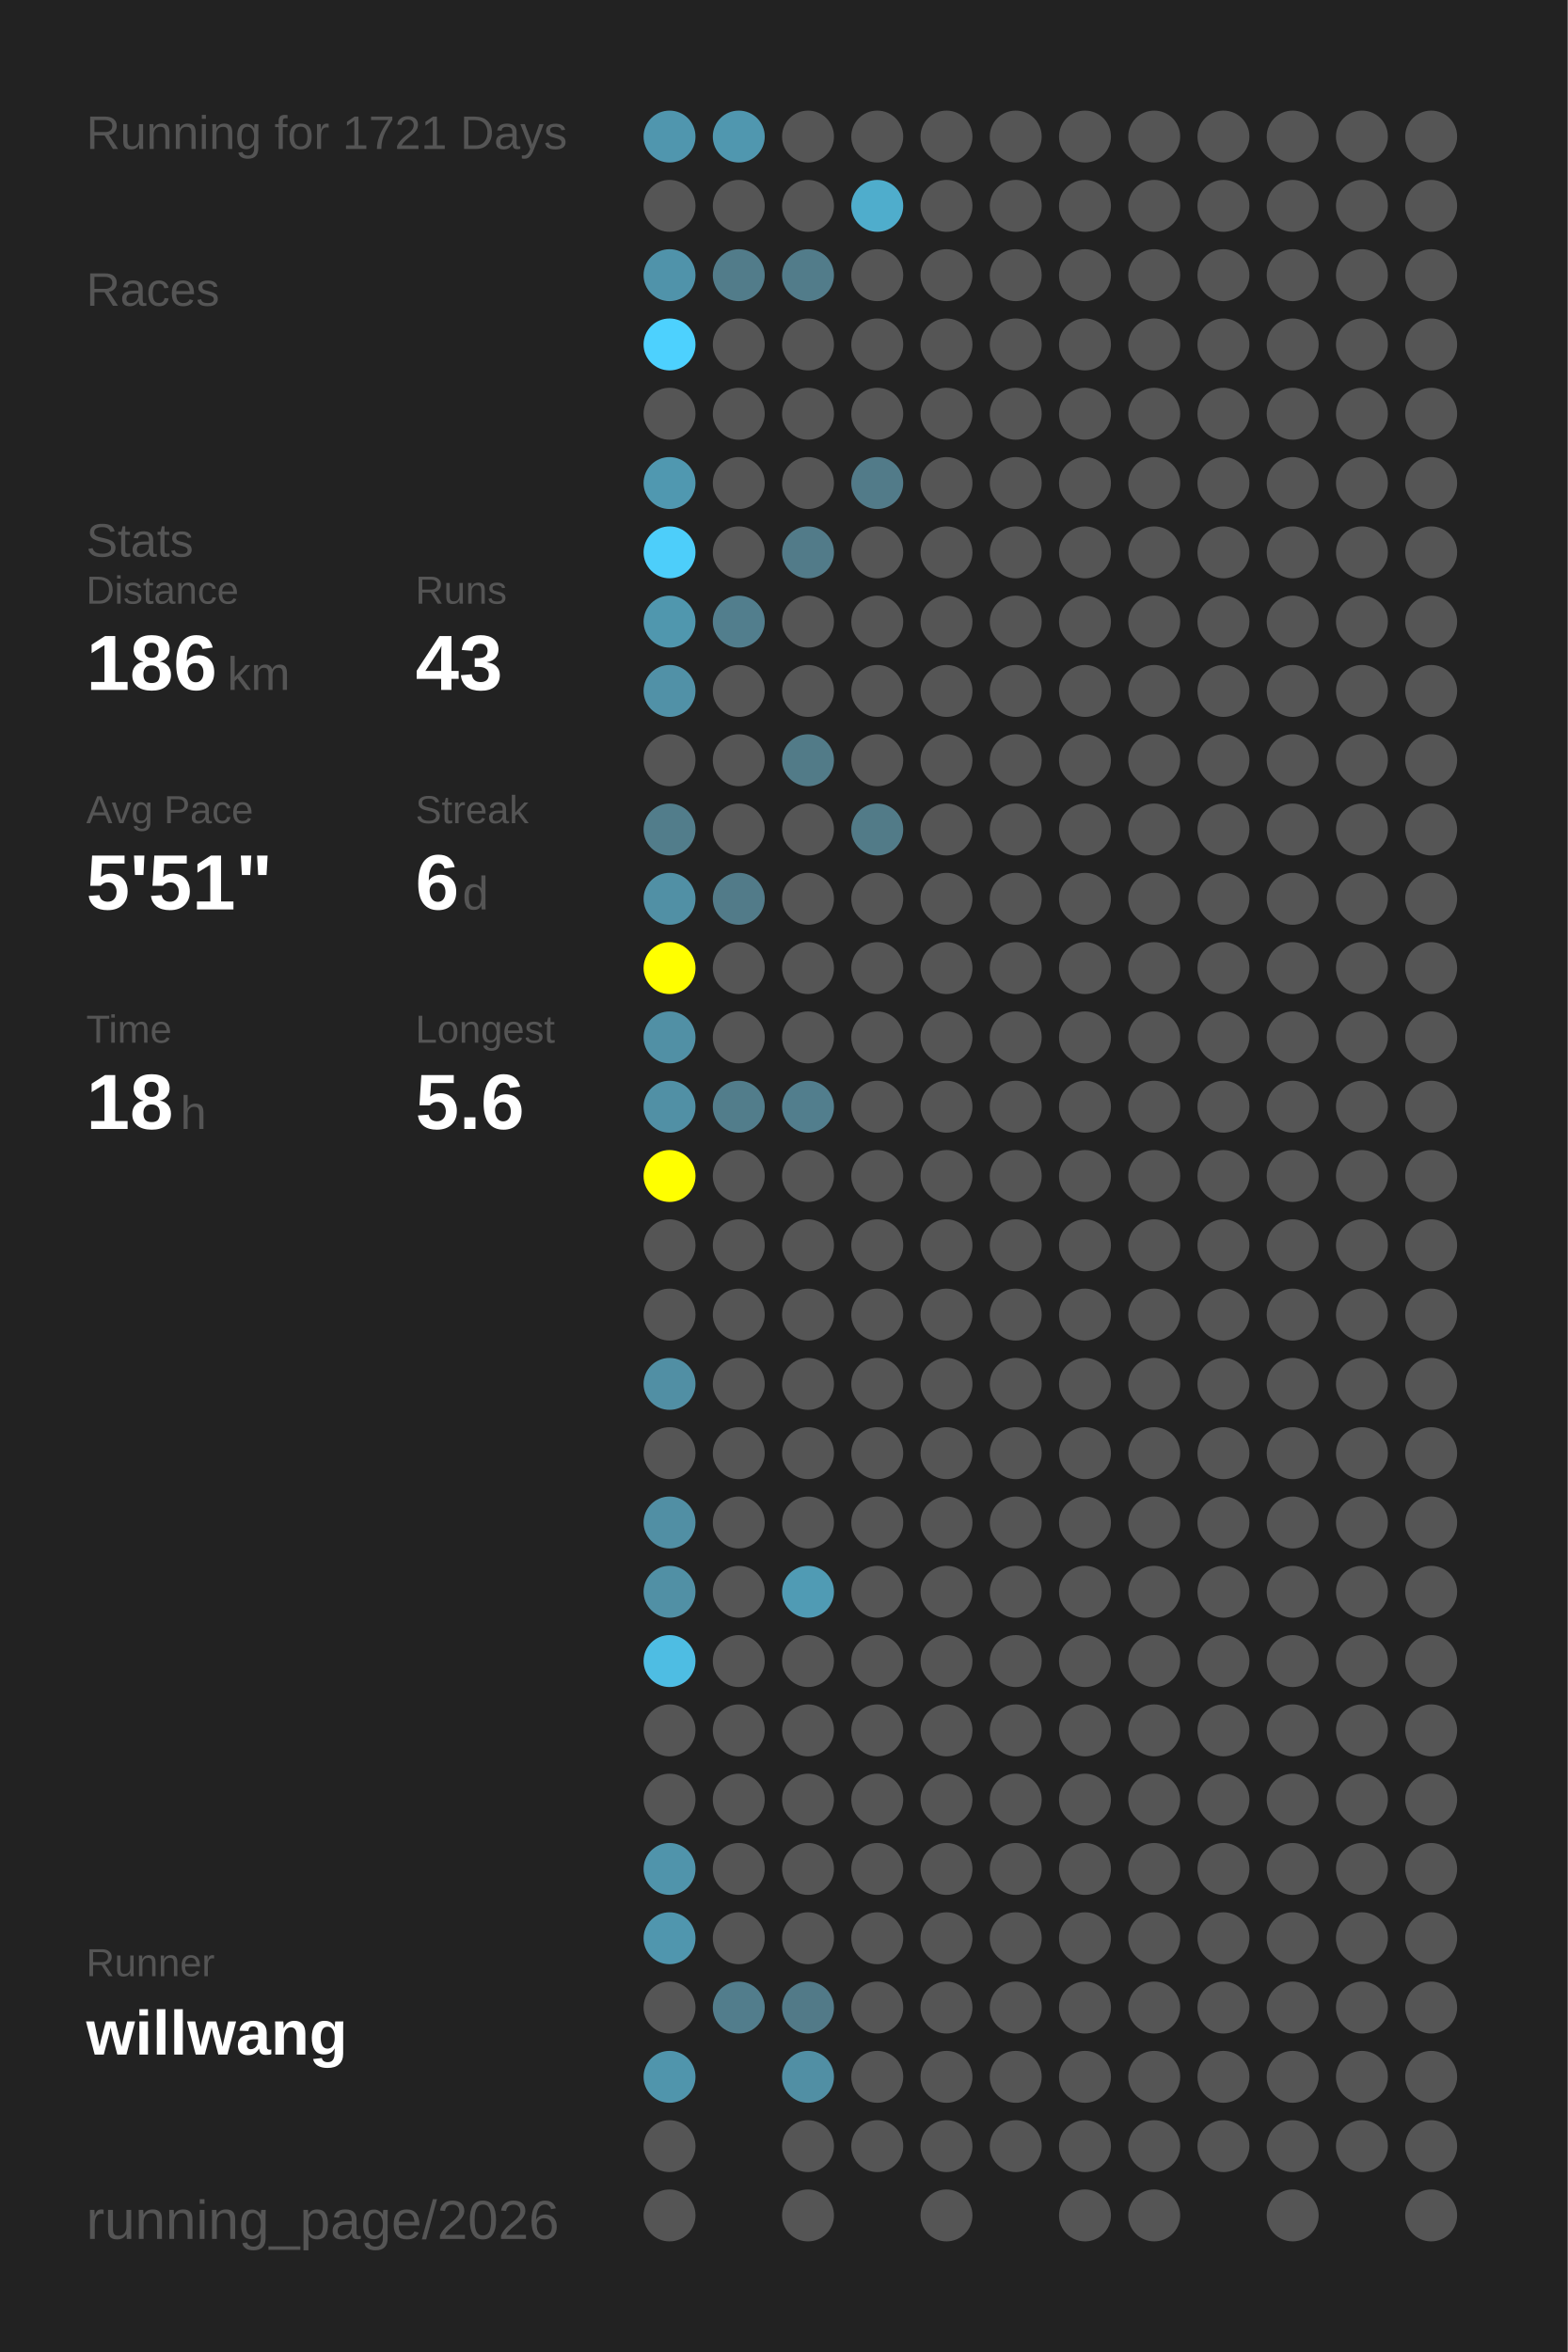
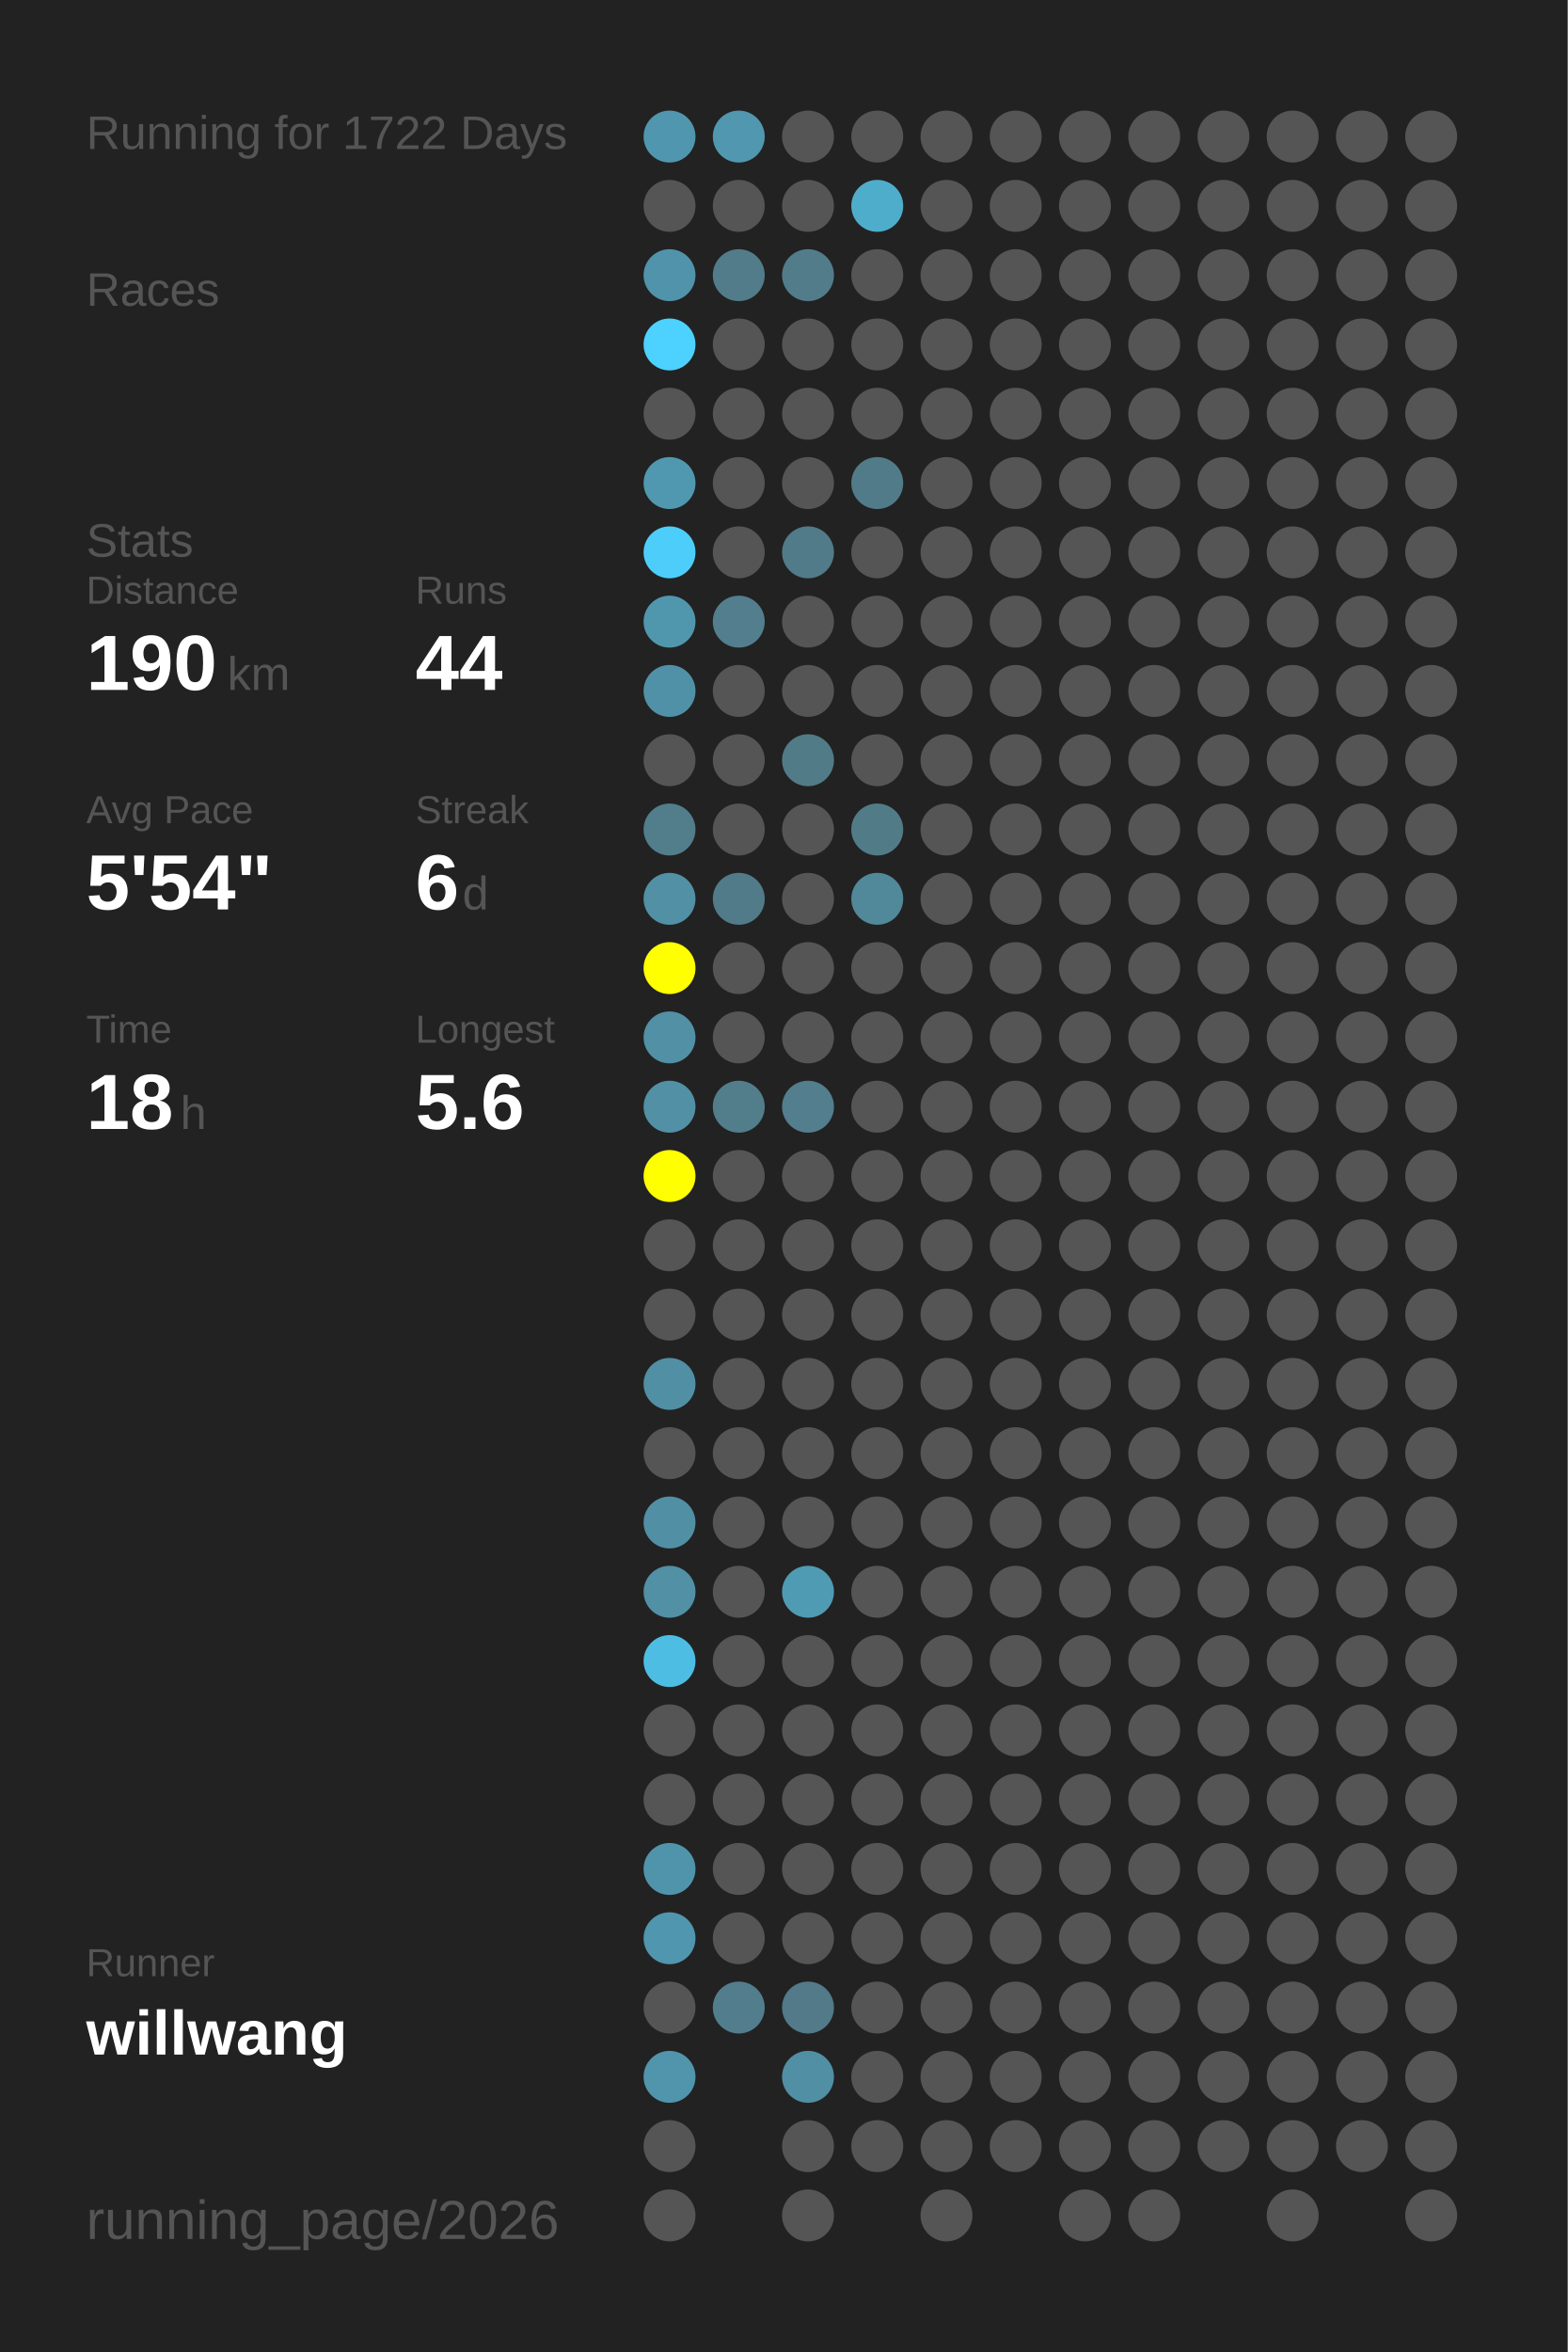
<svg xmlns="http://www.w3.org/2000/svg" baseProfile="full" height="300mm" version="1.1" viewBox="0,0,200,300" width="200mm">
  <defs />
  <rect fill="#222222" height="300" width="200" x="0" y="0" />
-   <text fill="#555555" style="font-size:6px; font-family:Arial;" x="11" y="19">Running for 1721 Days</text>
+   <text fill="#555555" style="font-size:6px; font-family:Arial;" x="11" y="19">Running for 1722 Days</text>
  <text fill="#555555" style="font-size:6px; font-family:Arial;" x="11" y="39">Races</text>
  <text fill="#555555" style="font-size:6px; font-family:Arial;" x="11" y="71">Stats</text>
  <text fill="#555555" style="font-size:5px; font-family:Arial;" x="11" y="77">Distance</text>
-   <text fill="#FFFFFF" style="font-size:10px; font-family:Arial; font-weight:bold;" x="11" y="88">186</text>
+   <text fill="#FFFFFF" style="font-size:10px; font-family:Arial; font-weight:bold;" x="11" y="88">190</text>
  <text fill="#555555" style="font-size:6px; font-family:Arial;" x="29" y="88">km</text>
  <text fill="#555555" style="font-size:5px; font-family:Arial;" x="53" y="77">Runs</text>
-   <text fill="#FFFFFF" style="font-size:10px; font-family:Arial; font-weight:bold;" x="53" y="88">43</text>
+   <text fill="#FFFFFF" style="font-size:10px; font-family:Arial; font-weight:bold;" x="53" y="88">44</text>
  <text fill="#555555" style="font-size:5px; font-family:Arial;" x="11" y="105">Avg Pace</text>
-   <text fill="#FFFFFF" style="font-size:10px; font-family:Arial; font-weight:bold;" x="11" y="116">5'51"</text>
+   <text fill="#FFFFFF" style="font-size:10px; font-family:Arial; font-weight:bold;" x="11" y="116">5'54"</text>
  <text fill="#555555" style="font-size:5px; font-family:Arial;" x="53" y="105">Streak</text>
  <text fill="#FFFFFF" style="font-size:10px; font-family:Arial; font-weight:bold;" x="53" y="116">6</text>
  <text fill="#555555" style="font-size:6px; font-family:Arial;" x="59" y="116">d</text>
  <text fill="#555555" style="font-size:5px; font-family:Arial;" x="11" y="133">Time</text>
  <text fill="#FFFFFF" style="font-size:10px; font-family:Arial; font-weight:bold;" x="11" y="144">18</text>
  <text fill="#555555" style="font-size:6px; font-family:Arial;" x="23" y="144">h</text>
  <text fill="#555555" style="font-size:5px; font-family:Arial;" x="53" y="133">Longest</text>
  <text fill="#FFFFFF" style="font-size:10px; font-family:Arial; font-weight:bold;" x="53" y="144">5.6</text>
  <text fill="#555555" style="font-size:5px; font-family:Arial;" x="11" y="252.065">Runner</text>
  <text fill="#FFFFFF" style="font-size:8px; font-family:Arial; font-weight:bold;" x="11" y="262.065">willwang</text>
  <text fill="#555555" style="font-size:7px; font-family:Arial;" x="11" y="285.581">running_page/2026</text>
  <circle cx="85.417" cy="17.419" fill="#5096ae" r="3.312" />
  <circle cx="85.417" cy="26.258" fill="#555555" r="3.312" />
  <circle cx="85.417" cy="35.097" fill="#5093aa" r="3.312" />
  <circle cx="85.417" cy="43.935" fill="#4dd1fe" r="3.312" />
  <circle cx="85.417" cy="52.774" fill="#555555" r="3.312" />
  <circle cx="85.417" cy="61.613" fill="#5098b0" r="3.312" />
  <circle cx="85.417" cy="70.452" fill="#4dcefa" r="3.312" />
  <circle cx="85.417" cy="79.29" fill="#5097ae" r="3.312" />
  <circle cx="85.417" cy="88.129" fill="#5191a7" r="3.312" />
  <circle cx="85.417" cy="96.968" fill="#555555" r="3.312" />
  <circle cx="85.417" cy="105.806" fill="#527d8b" r="3.312" />
  <circle cx="85.417" cy="114.645" fill="#5190a5" r="3.312" />
  <circle cx="85.417" cy="123.484" fill="#FFFF00" r="3.312" />
  <circle cx="85.417" cy="132.323" fill="#5190a5" r="3.312" />
  <circle cx="85.417" cy="141.161" fill="#5190a5" r="3.312" />
  <circle cx="85.417" cy="150" fill="#FFFF00" r="3.312" />
  <circle cx="85.417" cy="158.839" fill="#555555" r="3.312" />
  <circle cx="85.417" cy="167.677" fill="#555555" r="3.312" />
  <circle cx="85.417" cy="176.516" fill="#518fa4" r="3.312" />
  <circle cx="85.417" cy="185.355" fill="#555555" r="3.312" />
  <circle cx="85.417" cy="194.194" fill="#518fa4" r="3.312" />
  <circle cx="85.417" cy="203.032" fill="#5190a5" r="3.312" />
  <circle cx="85.417" cy="211.871" fill="#4ebde3" r="3.312" />
  <circle cx="85.417" cy="220.71" fill="#555555" r="3.312" />
  <circle cx="85.417" cy="229.548" fill="#555555" r="3.312" />
  <circle cx="85.417" cy="238.387" fill="#5094ab" r="3.312" />
  <circle cx="85.417" cy="247.226" fill="#5096ae" r="3.312" />
  <circle cx="85.417" cy="256.065" fill="#555555" r="3.312" />
  <circle cx="85.417" cy="264.903" fill="#5095ac" r="3.312" />
  <circle cx="85.417" cy="273.742" fill="#555555" r="3.312" />
  <circle cx="85.417" cy="282.581" fill="#555555" r="3.312" />
  <circle cx="94.25" cy="17.419" fill="#5097af" r="3.312" />
  <circle cx="94.25" cy="26.258" fill="#555555" r="3.312" />
  <circle cx="94.25" cy="35.097" fill="#527c8a" r="3.312" />
  <circle cx="94.25" cy="43.935" fill="#555555" r="3.312" />
  <circle cx="94.25" cy="52.774" fill="#555555" r="3.312" />
  <circle cx="94.25" cy="61.613" fill="#555555" r="3.312" />
  <circle cx="94.25" cy="70.452" fill="#555555" r="3.312" />
  <circle cx="94.25" cy="79.29" fill="#527e8d" r="3.312" />
  <circle cx="94.25" cy="88.129" fill="#555555" r="3.312" />
  <circle cx="94.25" cy="96.968" fill="#555555" r="3.312" />
  <circle cx="94.25" cy="105.806" fill="#555555" r="3.312" />
  <circle cx="94.25" cy="114.645" fill="#527b89" r="3.312" />
  <circle cx="94.25" cy="123.484" fill="#555555" r="3.312" />
  <circle cx="94.25" cy="132.323" fill="#555555" r="3.312" />
  <circle cx="94.25" cy="141.161" fill="#527d8b" r="3.312" />
  <circle cx="94.25" cy="150" fill="#555555" r="3.312" />
  <circle cx="94.25" cy="158.839" fill="#555555" r="3.312" />
  <circle cx="94.25" cy="167.677" fill="#555555" r="3.312" />
  <circle cx="94.25" cy="176.516" fill="#555555" r="3.312" />
  <circle cx="94.25" cy="185.355" fill="#555555" r="3.312" />
  <circle cx="94.25" cy="194.194" fill="#555555" r="3.312" />
  <circle cx="94.25" cy="203.032" fill="#555555" r="3.312" />
  <circle cx="94.25" cy="211.871" fill="#555555" r="3.312" />
  <circle cx="94.25" cy="220.71" fill="#555555" r="3.312" />
  <circle cx="94.25" cy="229.548" fill="#555555" r="3.312" />
  <circle cx="94.25" cy="238.387" fill="#555555" r="3.312" />
  <circle cx="94.25" cy="247.226" fill="#555555" r="3.312" />
  <circle cx="94.25" cy="256.065" fill="#527d8c" r="3.312" />
  <circle cx="103.083" cy="17.419" fill="#555555" r="3.312" />
  <circle cx="103.083" cy="26.258" fill="#555555" r="3.312" />
  <circle cx="103.083" cy="35.097" fill="#527c8a" r="3.312" />
  <circle cx="103.083" cy="43.935" fill="#555555" r="3.312" />
  <circle cx="103.083" cy="52.774" fill="#555555" r="3.312" />
  <circle cx="103.083" cy="61.613" fill="#555555" r="3.312" />
  <circle cx="103.083" cy="70.452" fill="#527b89" r="3.312" />
  <circle cx="103.083" cy="79.29" fill="#555555" r="3.312" />
  <circle cx="103.083" cy="88.129" fill="#555555" r="3.312" />
  <circle cx="103.083" cy="96.968" fill="#527b88" r="3.312" />
  <circle cx="103.083" cy="105.806" fill="#555555" r="3.312" />
  <circle cx="103.083" cy="114.645" fill="#555555" r="3.312" />
  <circle cx="103.083" cy="123.484" fill="#555555" r="3.312" />
  <circle cx="103.083" cy="132.323" fill="#555555" r="3.312" />
  <circle cx="103.083" cy="141.161" fill="#527e8d" r="3.312" />
  <circle cx="103.083" cy="150" fill="#555555" r="3.312" />
  <circle cx="103.083" cy="158.839" fill="#555555" r="3.312" />
  <circle cx="103.083" cy="167.677" fill="#555555" r="3.312" />
  <circle cx="103.083" cy="176.516" fill="#555555" r="3.312" />
  <circle cx="103.083" cy="185.355" fill="#555555" r="3.312" />
  <circle cx="103.083" cy="194.194" fill="#555555" r="3.312" />
  <circle cx="103.083" cy="203.032" fill="#509bb4" r="3.312" />
  <circle cx="103.083" cy="211.871" fill="#555555" r="3.312" />
  <circle cx="103.083" cy="220.71" fill="#555555" r="3.312" />
  <circle cx="103.083" cy="229.548" fill="#555555" r="3.312" />
  <circle cx="103.083" cy="238.387" fill="#555555" r="3.312" />
  <circle cx="103.083" cy="247.226" fill="#555555" r="3.312" />
  <circle cx="103.083" cy="256.065" fill="#527a88" r="3.312" />
  <circle cx="103.083" cy="264.903" fill="#518fa4" r="3.312" />
  <circle cx="103.083" cy="273.742" fill="#555555" r="3.312" />
  <circle cx="103.083" cy="282.581" fill="#555555" r="3.312" />
  <circle cx="111.917" cy="17.419" fill="#555555" r="3.312" />
  <circle cx="111.917" cy="26.258" fill="#4fadcc" r="3.312" />
  <circle cx="111.917" cy="35.097" fill="#555555" r="3.312" />
  <circle cx="111.917" cy="43.935" fill="#555555" r="3.312" />
  <circle cx="111.917" cy="52.774" fill="#555555" r="3.312" />
  <circle cx="111.917" cy="61.613" fill="#527b89" r="3.312" />
  <circle cx="111.917" cy="70.452" fill="#555555" r="3.312" />
  <circle cx="111.917" cy="79.29" fill="#555555" r="3.312" />
  <circle cx="111.917" cy="88.129" fill="#555555" r="3.312" />
  <circle cx="111.917" cy="96.968" fill="#555555" r="3.312" />
  <circle cx="111.917" cy="105.806" fill="#527b88" r="3.312" />
-   <circle cx="111.917" cy="114.645" fill="#555555" r="3.312" />
+   <circle cx="111.917" cy="114.645" fill="#51889a" r="3.312" />
  <circle cx="111.917" cy="123.484" fill="#555555" r="3.312" />
  <circle cx="111.917" cy="132.323" fill="#555555" r="3.312" />
  <circle cx="111.917" cy="141.161" fill="#555555" r="3.312" />
  <circle cx="111.917" cy="150" fill="#555555" r="3.312" />
  <circle cx="111.917" cy="158.839" fill="#555555" r="3.312" />
  <circle cx="111.917" cy="167.677" fill="#555555" r="3.312" />
  <circle cx="111.917" cy="176.516" fill="#555555" r="3.312" />
  <circle cx="111.917" cy="185.355" fill="#555555" r="3.312" />
  <circle cx="111.917" cy="194.194" fill="#555555" r="3.312" />
  <circle cx="111.917" cy="203.032" fill="#555555" r="3.312" />
  <circle cx="111.917" cy="211.871" fill="#555555" r="3.312" />
  <circle cx="111.917" cy="220.71" fill="#555555" r="3.312" />
  <circle cx="111.917" cy="229.548" fill="#555555" r="3.312" />
  <circle cx="111.917" cy="238.387" fill="#555555" r="3.312" />
  <circle cx="111.917" cy="247.226" fill="#555555" r="3.312" />
  <circle cx="111.917" cy="256.065" fill="#555555" r="3.312" />
  <circle cx="111.917" cy="264.903" fill="#555555" r="3.312" />
  <circle cx="111.917" cy="273.742" fill="#555555" r="3.312" />
  <circle cx="120.75" cy="17.419" fill="#555555" r="3.312" />
  <circle cx="120.75" cy="26.258" fill="#555555" r="3.312" />
  <circle cx="120.75" cy="35.097" fill="#555555" r="3.312" />
  <circle cx="120.75" cy="43.935" fill="#555555" r="3.312" />
  <circle cx="120.75" cy="52.774" fill="#555555" r="3.312" />
  <circle cx="120.75" cy="61.613" fill="#555555" r="3.312" />
  <circle cx="120.75" cy="70.452" fill="#555555" r="3.312" />
  <circle cx="120.75" cy="79.29" fill="#555555" r="3.312" />
  <circle cx="120.75" cy="88.129" fill="#555555" r="3.312" />
  <circle cx="120.75" cy="96.968" fill="#555555" r="3.312" />
  <circle cx="120.75" cy="105.806" fill="#555555" r="3.312" />
  <circle cx="120.75" cy="114.645" fill="#555555" r="3.312" />
  <circle cx="120.75" cy="123.484" fill="#555555" r="3.312" />
  <circle cx="120.75" cy="132.323" fill="#555555" r="3.312" />
  <circle cx="120.75" cy="141.161" fill="#555555" r="3.312" />
  <circle cx="120.75" cy="150" fill="#555555" r="3.312" />
  <circle cx="120.75" cy="158.839" fill="#555555" r="3.312" />
  <circle cx="120.75" cy="167.677" fill="#555555" r="3.312" />
  <circle cx="120.75" cy="176.516" fill="#555555" r="3.312" />
  <circle cx="120.75" cy="185.355" fill="#555555" r="3.312" />
  <circle cx="120.75" cy="194.194" fill="#555555" r="3.312" />
  <circle cx="120.75" cy="203.032" fill="#555555" r="3.312" />
  <circle cx="120.75" cy="211.871" fill="#555555" r="3.312" />
  <circle cx="120.75" cy="220.71" fill="#555555" r="3.312" />
  <circle cx="120.75" cy="229.548" fill="#555555" r="3.312" />
  <circle cx="120.75" cy="238.387" fill="#555555" r="3.312" />
  <circle cx="120.75" cy="247.226" fill="#555555" r="3.312" />
  <circle cx="120.75" cy="256.065" fill="#555555" r="3.312" />
  <circle cx="120.75" cy="264.903" fill="#555555" r="3.312" />
  <circle cx="120.75" cy="273.742" fill="#555555" r="3.312" />
  <circle cx="120.75" cy="282.581" fill="#555555" r="3.312" />
  <circle cx="129.583" cy="17.419" fill="#555555" r="3.312" />
  <circle cx="129.583" cy="26.258" fill="#555555" r="3.312" />
  <circle cx="129.583" cy="35.097" fill="#555555" r="3.312" />
  <circle cx="129.583" cy="43.935" fill="#555555" r="3.312" />
  <circle cx="129.583" cy="52.774" fill="#555555" r="3.312" />
  <circle cx="129.583" cy="61.613" fill="#555555" r="3.312" />
  <circle cx="129.583" cy="70.452" fill="#555555" r="3.312" />
  <circle cx="129.583" cy="79.29" fill="#555555" r="3.312" />
  <circle cx="129.583" cy="88.129" fill="#555555" r="3.312" />
  <circle cx="129.583" cy="96.968" fill="#555555" r="3.312" />
  <circle cx="129.583" cy="105.806" fill="#555555" r="3.312" />
  <circle cx="129.583" cy="114.645" fill="#555555" r="3.312" />
  <circle cx="129.583" cy="123.484" fill="#555555" r="3.312" />
  <circle cx="129.583" cy="132.323" fill="#555555" r="3.312" />
  <circle cx="129.583" cy="141.161" fill="#555555" r="3.312" />
  <circle cx="129.583" cy="150" fill="#555555" r="3.312" />
  <circle cx="129.583" cy="158.839" fill="#555555" r="3.312" />
  <circle cx="129.583" cy="167.677" fill="#555555" r="3.312" />
  <circle cx="129.583" cy="176.516" fill="#555555" r="3.312" />
  <circle cx="129.583" cy="185.355" fill="#555555" r="3.312" />
  <circle cx="129.583" cy="194.194" fill="#555555" r="3.312" />
  <circle cx="129.583" cy="203.032" fill="#555555" r="3.312" />
  <circle cx="129.583" cy="211.871" fill="#555555" r="3.312" />
  <circle cx="129.583" cy="220.71" fill="#555555" r="3.312" />
  <circle cx="129.583" cy="229.548" fill="#555555" r="3.312" />
  <circle cx="129.583" cy="238.387" fill="#555555" r="3.312" />
  <circle cx="129.583" cy="247.226" fill="#555555" r="3.312" />
  <circle cx="129.583" cy="256.065" fill="#555555" r="3.312" />
  <circle cx="129.583" cy="264.903" fill="#555555" r="3.312" />
  <circle cx="129.583" cy="273.742" fill="#555555" r="3.312" />
  <circle cx="138.417" cy="17.419" fill="#555555" r="3.312" />
  <circle cx="138.417" cy="26.258" fill="#555555" r="3.312" />
  <circle cx="138.417" cy="35.097" fill="#555555" r="3.312" />
  <circle cx="138.417" cy="43.935" fill="#555555" r="3.312" />
  <circle cx="138.417" cy="52.774" fill="#555555" r="3.312" />
  <circle cx="138.417" cy="61.613" fill="#555555" r="3.312" />
  <circle cx="138.417" cy="70.452" fill="#555555" r="3.312" />
  <circle cx="138.417" cy="79.29" fill="#555555" r="3.312" />
  <circle cx="138.417" cy="88.129" fill="#555555" r="3.312" />
  <circle cx="138.417" cy="96.968" fill="#555555" r="3.312" />
  <circle cx="138.417" cy="105.806" fill="#555555" r="3.312" />
  <circle cx="138.417" cy="114.645" fill="#555555" r="3.312" />
  <circle cx="138.417" cy="123.484" fill="#555555" r="3.312" />
  <circle cx="138.417" cy="132.323" fill="#555555" r="3.312" />
  <circle cx="138.417" cy="141.161" fill="#555555" r="3.312" />
  <circle cx="138.417" cy="150" fill="#555555" r="3.312" />
  <circle cx="138.417" cy="158.839" fill="#555555" r="3.312" />
  <circle cx="138.417" cy="167.677" fill="#555555" r="3.312" />
  <circle cx="138.417" cy="176.516" fill="#555555" r="3.312" />
  <circle cx="138.417" cy="185.355" fill="#555555" r="3.312" />
  <circle cx="138.417" cy="194.194" fill="#555555" r="3.312" />
  <circle cx="138.417" cy="203.032" fill="#555555" r="3.312" />
  <circle cx="138.417" cy="211.871" fill="#555555" r="3.312" />
  <circle cx="138.417" cy="220.71" fill="#555555" r="3.312" />
  <circle cx="138.417" cy="229.548" fill="#555555" r="3.312" />
  <circle cx="138.417" cy="238.387" fill="#555555" r="3.312" />
  <circle cx="138.417" cy="247.226" fill="#555555" r="3.312" />
  <circle cx="138.417" cy="256.065" fill="#555555" r="3.312" />
  <circle cx="138.417" cy="264.903" fill="#555555" r="3.312" />
  <circle cx="138.417" cy="273.742" fill="#555555" r="3.312" />
  <circle cx="138.417" cy="282.581" fill="#555555" r="3.312" />
  <circle cx="147.25" cy="17.419" fill="#555555" r="3.312" />
  <circle cx="147.25" cy="26.258" fill="#555555" r="3.312" />
  <circle cx="147.25" cy="35.097" fill="#555555" r="3.312" />
  <circle cx="147.25" cy="43.935" fill="#555555" r="3.312" />
  <circle cx="147.25" cy="52.774" fill="#555555" r="3.312" />
  <circle cx="147.25" cy="61.613" fill="#555555" r="3.312" />
  <circle cx="147.25" cy="70.452" fill="#555555" r="3.312" />
  <circle cx="147.25" cy="79.29" fill="#555555" r="3.312" />
  <circle cx="147.25" cy="88.129" fill="#555555" r="3.312" />
  <circle cx="147.25" cy="96.968" fill="#555555" r="3.312" />
  <circle cx="147.25" cy="105.806" fill="#555555" r="3.312" />
  <circle cx="147.25" cy="114.645" fill="#555555" r="3.312" />
  <circle cx="147.25" cy="123.484" fill="#555555" r="3.312" />
  <circle cx="147.25" cy="132.323" fill="#555555" r="3.312" />
  <circle cx="147.25" cy="141.161" fill="#555555" r="3.312" />
  <circle cx="147.25" cy="150" fill="#555555" r="3.312" />
  <circle cx="147.25" cy="158.839" fill="#555555" r="3.312" />
  <circle cx="147.25" cy="167.677" fill="#555555" r="3.312" />
  <circle cx="147.25" cy="176.516" fill="#555555" r="3.312" />
  <circle cx="147.25" cy="185.355" fill="#555555" r="3.312" />
  <circle cx="147.25" cy="194.194" fill="#555555" r="3.312" />
  <circle cx="147.25" cy="203.032" fill="#555555" r="3.312" />
  <circle cx="147.25" cy="211.871" fill="#555555" r="3.312" />
  <circle cx="147.25" cy="220.71" fill="#555555" r="3.312" />
  <circle cx="147.25" cy="229.548" fill="#555555" r="3.312" />
  <circle cx="147.25" cy="238.387" fill="#555555" r="3.312" />
  <circle cx="147.25" cy="247.226" fill="#555555" r="3.312" />
  <circle cx="147.25" cy="256.065" fill="#555555" r="3.312" />
  <circle cx="147.25" cy="264.903" fill="#555555" r="3.312" />
  <circle cx="147.25" cy="273.742" fill="#555555" r="3.312" />
  <circle cx="147.25" cy="282.581" fill="#555555" r="3.312" />
  <circle cx="156.083" cy="17.419" fill="#555555" r="3.312" />
  <circle cx="156.083" cy="26.258" fill="#555555" r="3.312" />
  <circle cx="156.083" cy="35.097" fill="#555555" r="3.312" />
  <circle cx="156.083" cy="43.935" fill="#555555" r="3.312" />
  <circle cx="156.083" cy="52.774" fill="#555555" r="3.312" />
  <circle cx="156.083" cy="61.613" fill="#555555" r="3.312" />
  <circle cx="156.083" cy="70.452" fill="#555555" r="3.312" />
  <circle cx="156.083" cy="79.29" fill="#555555" r="3.312" />
  <circle cx="156.083" cy="88.129" fill="#555555" r="3.312" />
  <circle cx="156.083" cy="96.968" fill="#555555" r="3.312" />
  <circle cx="156.083" cy="105.806" fill="#555555" r="3.312" />
  <circle cx="156.083" cy="114.645" fill="#555555" r="3.312" />
  <circle cx="156.083" cy="123.484" fill="#555555" r="3.312" />
  <circle cx="156.083" cy="132.323" fill="#555555" r="3.312" />
  <circle cx="156.083" cy="141.161" fill="#555555" r="3.312" />
  <circle cx="156.083" cy="150" fill="#555555" r="3.312" />
  <circle cx="156.083" cy="158.839" fill="#555555" r="3.312" />
  <circle cx="156.083" cy="167.677" fill="#555555" r="3.312" />
  <circle cx="156.083" cy="176.516" fill="#555555" r="3.312" />
  <circle cx="156.083" cy="185.355" fill="#555555" r="3.312" />
  <circle cx="156.083" cy="194.194" fill="#555555" r="3.312" />
  <circle cx="156.083" cy="203.032" fill="#555555" r="3.312" />
  <circle cx="156.083" cy="211.871" fill="#555555" r="3.312" />
  <circle cx="156.083" cy="220.71" fill="#555555" r="3.312" />
  <circle cx="156.083" cy="229.548" fill="#555555" r="3.312" />
  <circle cx="156.083" cy="238.387" fill="#555555" r="3.312" />
  <circle cx="156.083" cy="247.226" fill="#555555" r="3.312" />
  <circle cx="156.083" cy="256.065" fill="#555555" r="3.312" />
  <circle cx="156.083" cy="264.903" fill="#555555" r="3.312" />
  <circle cx="156.083" cy="273.742" fill="#555555" r="3.312" />
  <circle cx="164.917" cy="17.419" fill="#555555" r="3.312" />
  <circle cx="164.917" cy="26.258" fill="#555555" r="3.312" />
  <circle cx="164.917" cy="35.097" fill="#555555" r="3.312" />
  <circle cx="164.917" cy="43.935" fill="#555555" r="3.312" />
  <circle cx="164.917" cy="52.774" fill="#555555" r="3.312" />
  <circle cx="164.917" cy="61.613" fill="#555555" r="3.312" />
  <circle cx="164.917" cy="70.452" fill="#555555" r="3.312" />
  <circle cx="164.917" cy="79.29" fill="#555555" r="3.312" />
  <circle cx="164.917" cy="88.129" fill="#555555" r="3.312" />
  <circle cx="164.917" cy="96.968" fill="#555555" r="3.312" />
  <circle cx="164.917" cy="105.806" fill="#555555" r="3.312" />
  <circle cx="164.917" cy="114.645" fill="#555555" r="3.312" />
  <circle cx="164.917" cy="123.484" fill="#555555" r="3.312" />
  <circle cx="164.917" cy="132.323" fill="#555555" r="3.312" />
  <circle cx="164.917" cy="141.161" fill="#555555" r="3.312" />
  <circle cx="164.917" cy="150" fill="#555555" r="3.312" />
  <circle cx="164.917" cy="158.839" fill="#555555" r="3.312" />
  <circle cx="164.917" cy="167.677" fill="#555555" r="3.312" />
  <circle cx="164.917" cy="176.516" fill="#555555" r="3.312" />
  <circle cx="164.917" cy="185.355" fill="#555555" r="3.312" />
  <circle cx="164.917" cy="194.194" fill="#555555" r="3.312" />
  <circle cx="164.917" cy="203.032" fill="#555555" r="3.312" />
  <circle cx="164.917" cy="211.871" fill="#555555" r="3.312" />
  <circle cx="164.917" cy="220.71" fill="#555555" r="3.312" />
  <circle cx="164.917" cy="229.548" fill="#555555" r="3.312" />
  <circle cx="164.917" cy="238.387" fill="#555555" r="3.312" />
  <circle cx="164.917" cy="247.226" fill="#555555" r="3.312" />
  <circle cx="164.917" cy="256.065" fill="#555555" r="3.312" />
  <circle cx="164.917" cy="264.903" fill="#555555" r="3.312" />
  <circle cx="164.917" cy="273.742" fill="#555555" r="3.312" />
  <circle cx="164.917" cy="282.581" fill="#555555" r="3.312" />
  <circle cx="173.75" cy="17.419" fill="#555555" r="3.312" />
  <circle cx="173.75" cy="26.258" fill="#555555" r="3.312" />
  <circle cx="173.75" cy="35.097" fill="#555555" r="3.312" />
  <circle cx="173.75" cy="43.935" fill="#555555" r="3.312" />
  <circle cx="173.75" cy="52.774" fill="#555555" r="3.312" />
  <circle cx="173.75" cy="61.613" fill="#555555" r="3.312" />
  <circle cx="173.75" cy="70.452" fill="#555555" r="3.312" />
  <circle cx="173.75" cy="79.29" fill="#555555" r="3.312" />
  <circle cx="173.75" cy="88.129" fill="#555555" r="3.312" />
  <circle cx="173.75" cy="96.968" fill="#555555" r="3.312" />
  <circle cx="173.75" cy="105.806" fill="#555555" r="3.312" />
  <circle cx="173.75" cy="114.645" fill="#555555" r="3.312" />
  <circle cx="173.75" cy="123.484" fill="#555555" r="3.312" />
  <circle cx="173.75" cy="132.323" fill="#555555" r="3.312" />
  <circle cx="173.75" cy="141.161" fill="#555555" r="3.312" />
  <circle cx="173.75" cy="150" fill="#555555" r="3.312" />
  <circle cx="173.75" cy="158.839" fill="#555555" r="3.312" />
  <circle cx="173.75" cy="167.677" fill="#555555" r="3.312" />
  <circle cx="173.75" cy="176.516" fill="#555555" r="3.312" />
  <circle cx="173.75" cy="185.355" fill="#555555" r="3.312" />
  <circle cx="173.75" cy="194.194" fill="#555555" r="3.312" />
  <circle cx="173.75" cy="203.032" fill="#555555" r="3.312" />
  <circle cx="173.75" cy="211.871" fill="#555555" r="3.312" />
  <circle cx="173.75" cy="220.71" fill="#555555" r="3.312" />
  <circle cx="173.75" cy="229.548" fill="#555555" r="3.312" />
  <circle cx="173.75" cy="238.387" fill="#555555" r="3.312" />
  <circle cx="173.75" cy="247.226" fill="#555555" r="3.312" />
  <circle cx="173.75" cy="256.065" fill="#555555" r="3.312" />
  <circle cx="173.75" cy="264.903" fill="#555555" r="3.312" />
  <circle cx="173.75" cy="273.742" fill="#555555" r="3.312" />
  <circle cx="182.583" cy="17.419" fill="#555555" r="3.312" />
  <circle cx="182.583" cy="26.258" fill="#555555" r="3.312" />
  <circle cx="182.583" cy="35.097" fill="#555555" r="3.312" />
  <circle cx="182.583" cy="43.935" fill="#555555" r="3.312" />
  <circle cx="182.583" cy="52.774" fill="#555555" r="3.312" />
  <circle cx="182.583" cy="61.613" fill="#555555" r="3.312" />
  <circle cx="182.583" cy="70.452" fill="#555555" r="3.312" />
  <circle cx="182.583" cy="79.29" fill="#555555" r="3.312" />
  <circle cx="182.583" cy="88.129" fill="#555555" r="3.312" />
  <circle cx="182.583" cy="96.968" fill="#555555" r="3.312" />
  <circle cx="182.583" cy="105.806" fill="#555555" r="3.312" />
  <circle cx="182.583" cy="114.645" fill="#555555" r="3.312" />
  <circle cx="182.583" cy="123.484" fill="#555555" r="3.312" />
  <circle cx="182.583" cy="132.323" fill="#555555" r="3.312" />
  <circle cx="182.583" cy="141.161" fill="#555555" r="3.312" />
  <circle cx="182.583" cy="150" fill="#555555" r="3.312" />
  <circle cx="182.583" cy="158.839" fill="#555555" r="3.312" />
  <circle cx="182.583" cy="167.677" fill="#555555" r="3.312" />
  <circle cx="182.583" cy="176.516" fill="#555555" r="3.312" />
  <circle cx="182.583" cy="185.355" fill="#555555" r="3.312" />
  <circle cx="182.583" cy="194.194" fill="#555555" r="3.312" />
  <circle cx="182.583" cy="203.032" fill="#555555" r="3.312" />
  <circle cx="182.583" cy="211.871" fill="#555555" r="3.312" />
  <circle cx="182.583" cy="220.71" fill="#555555" r="3.312" />
  <circle cx="182.583" cy="229.548" fill="#555555" r="3.312" />
  <circle cx="182.583" cy="238.387" fill="#555555" r="3.312" />
  <circle cx="182.583" cy="247.226" fill="#555555" r="3.312" />
  <circle cx="182.583" cy="256.065" fill="#555555" r="3.312" />
  <circle cx="182.583" cy="264.903" fill="#555555" r="3.312" />
  <circle cx="182.583" cy="273.742" fill="#555555" r="3.312" />
  <circle cx="182.583" cy="282.581" fill="#555555" r="3.312" />
</svg>
